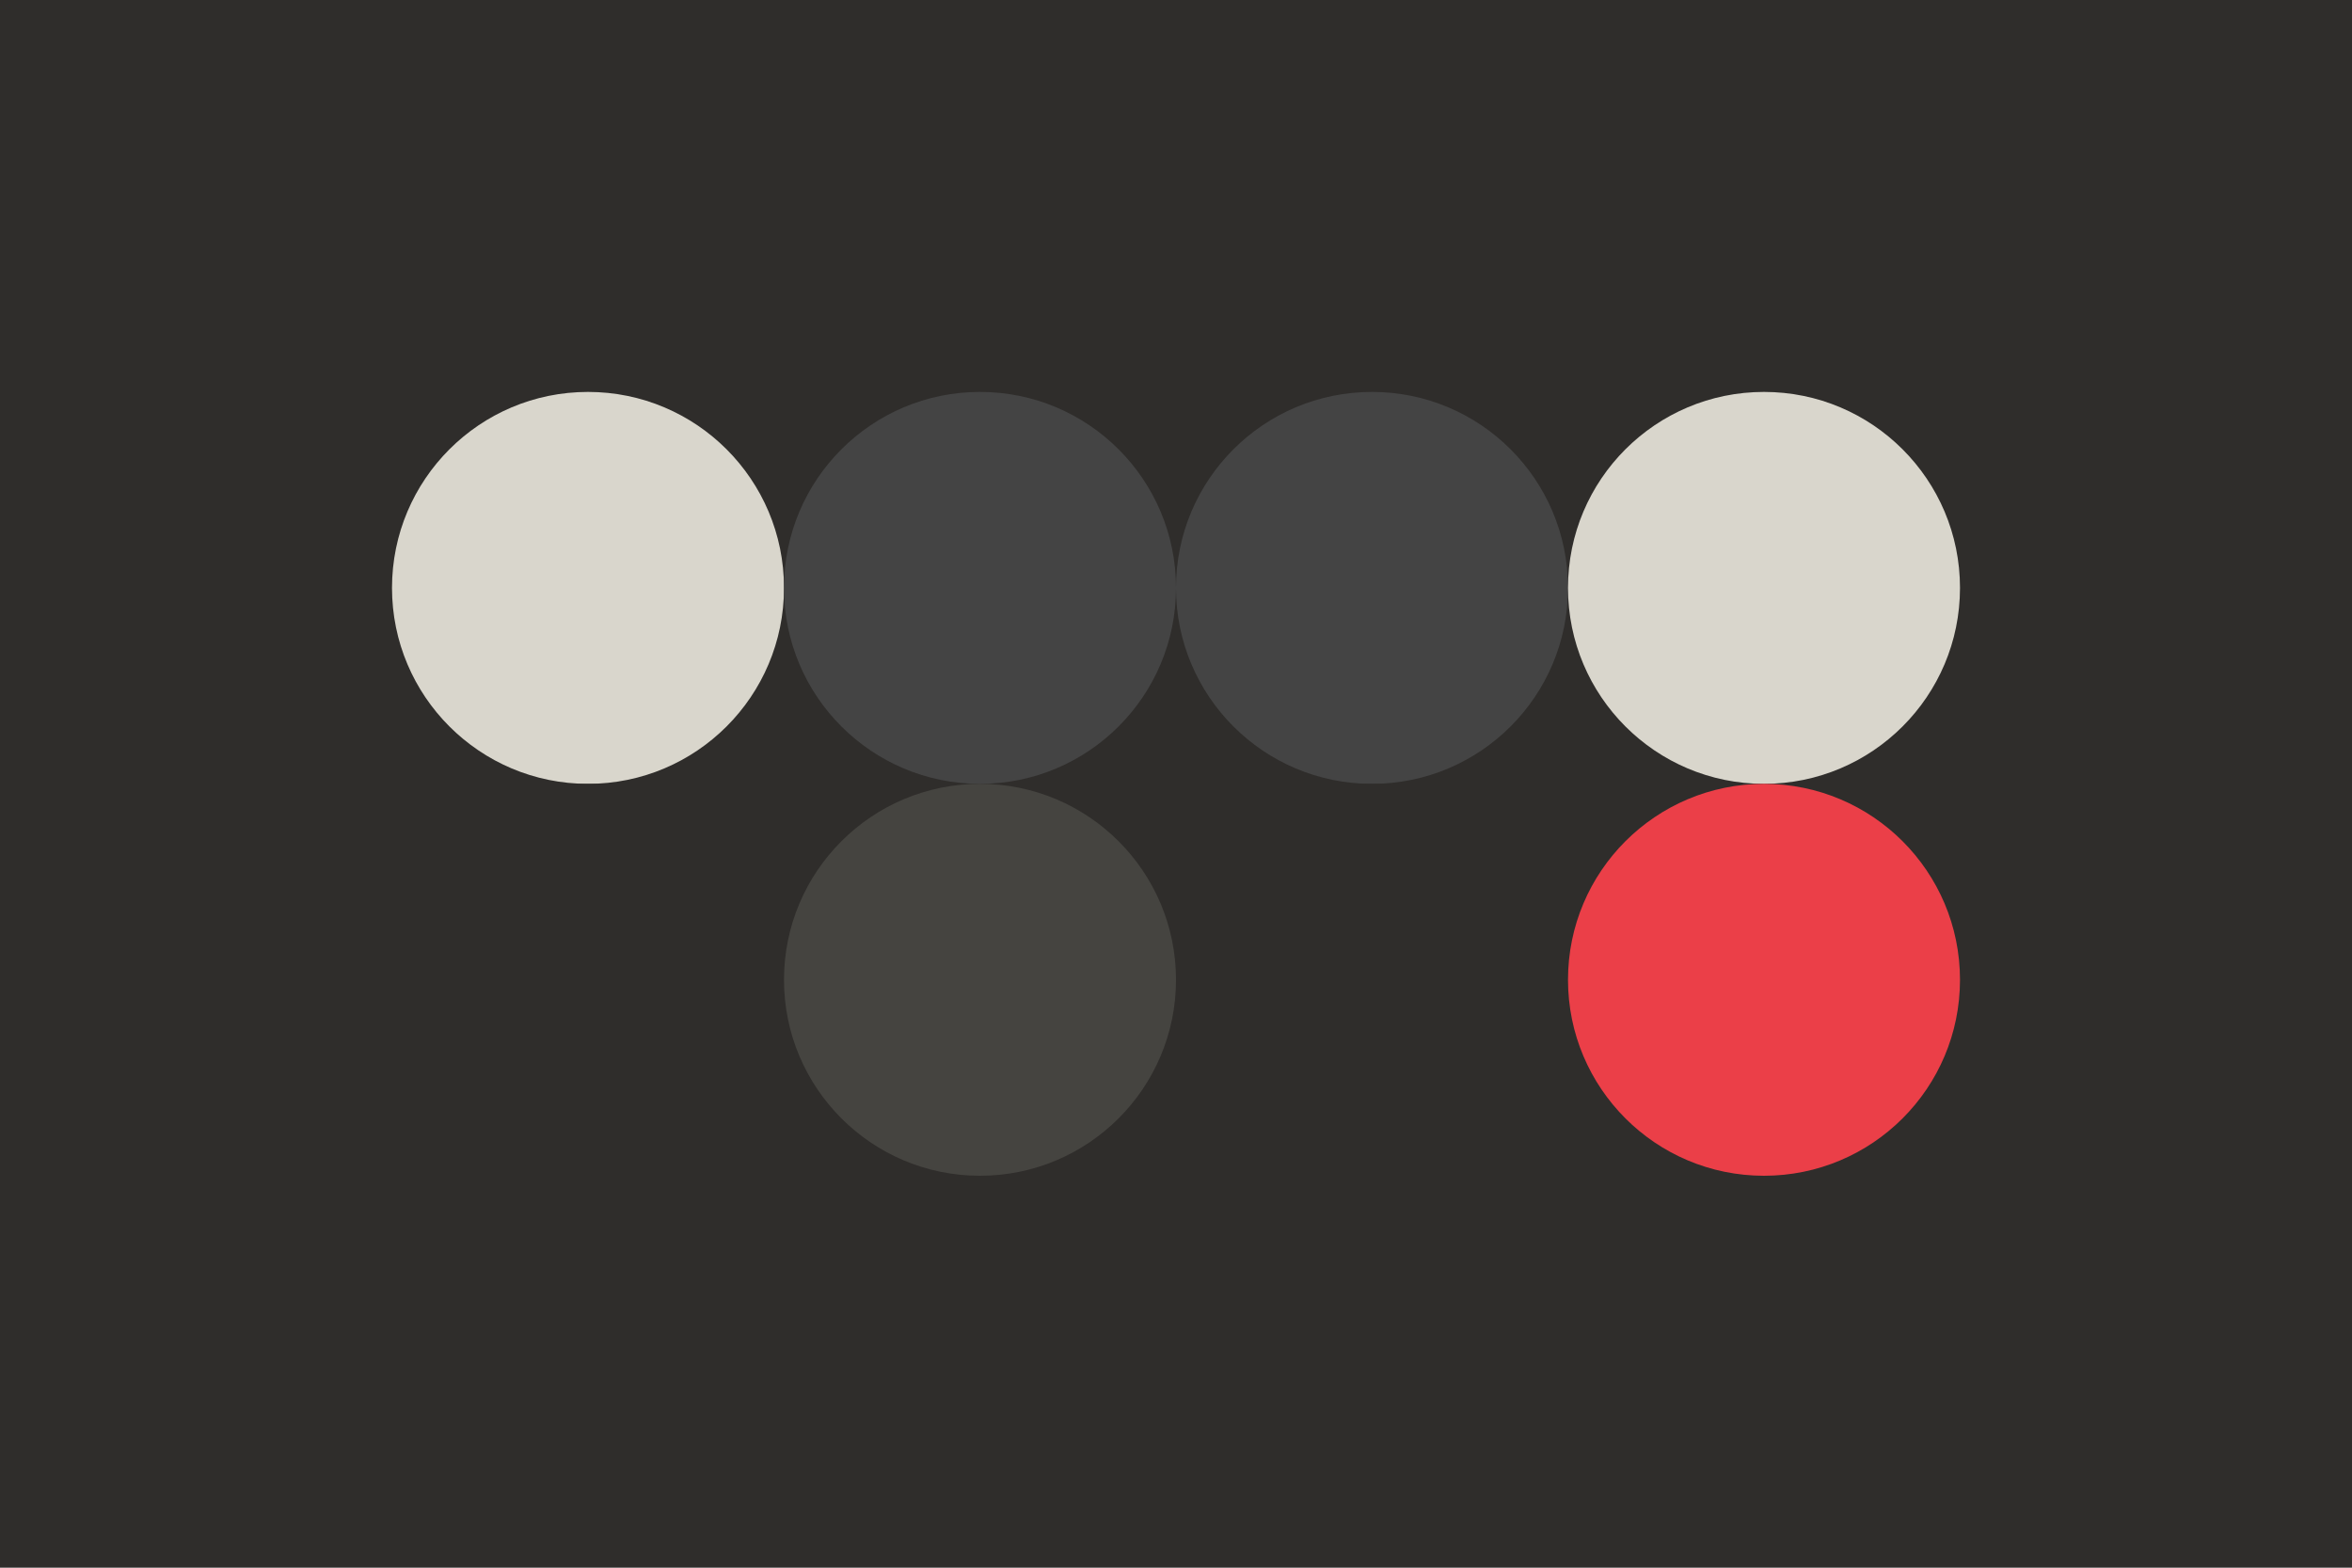
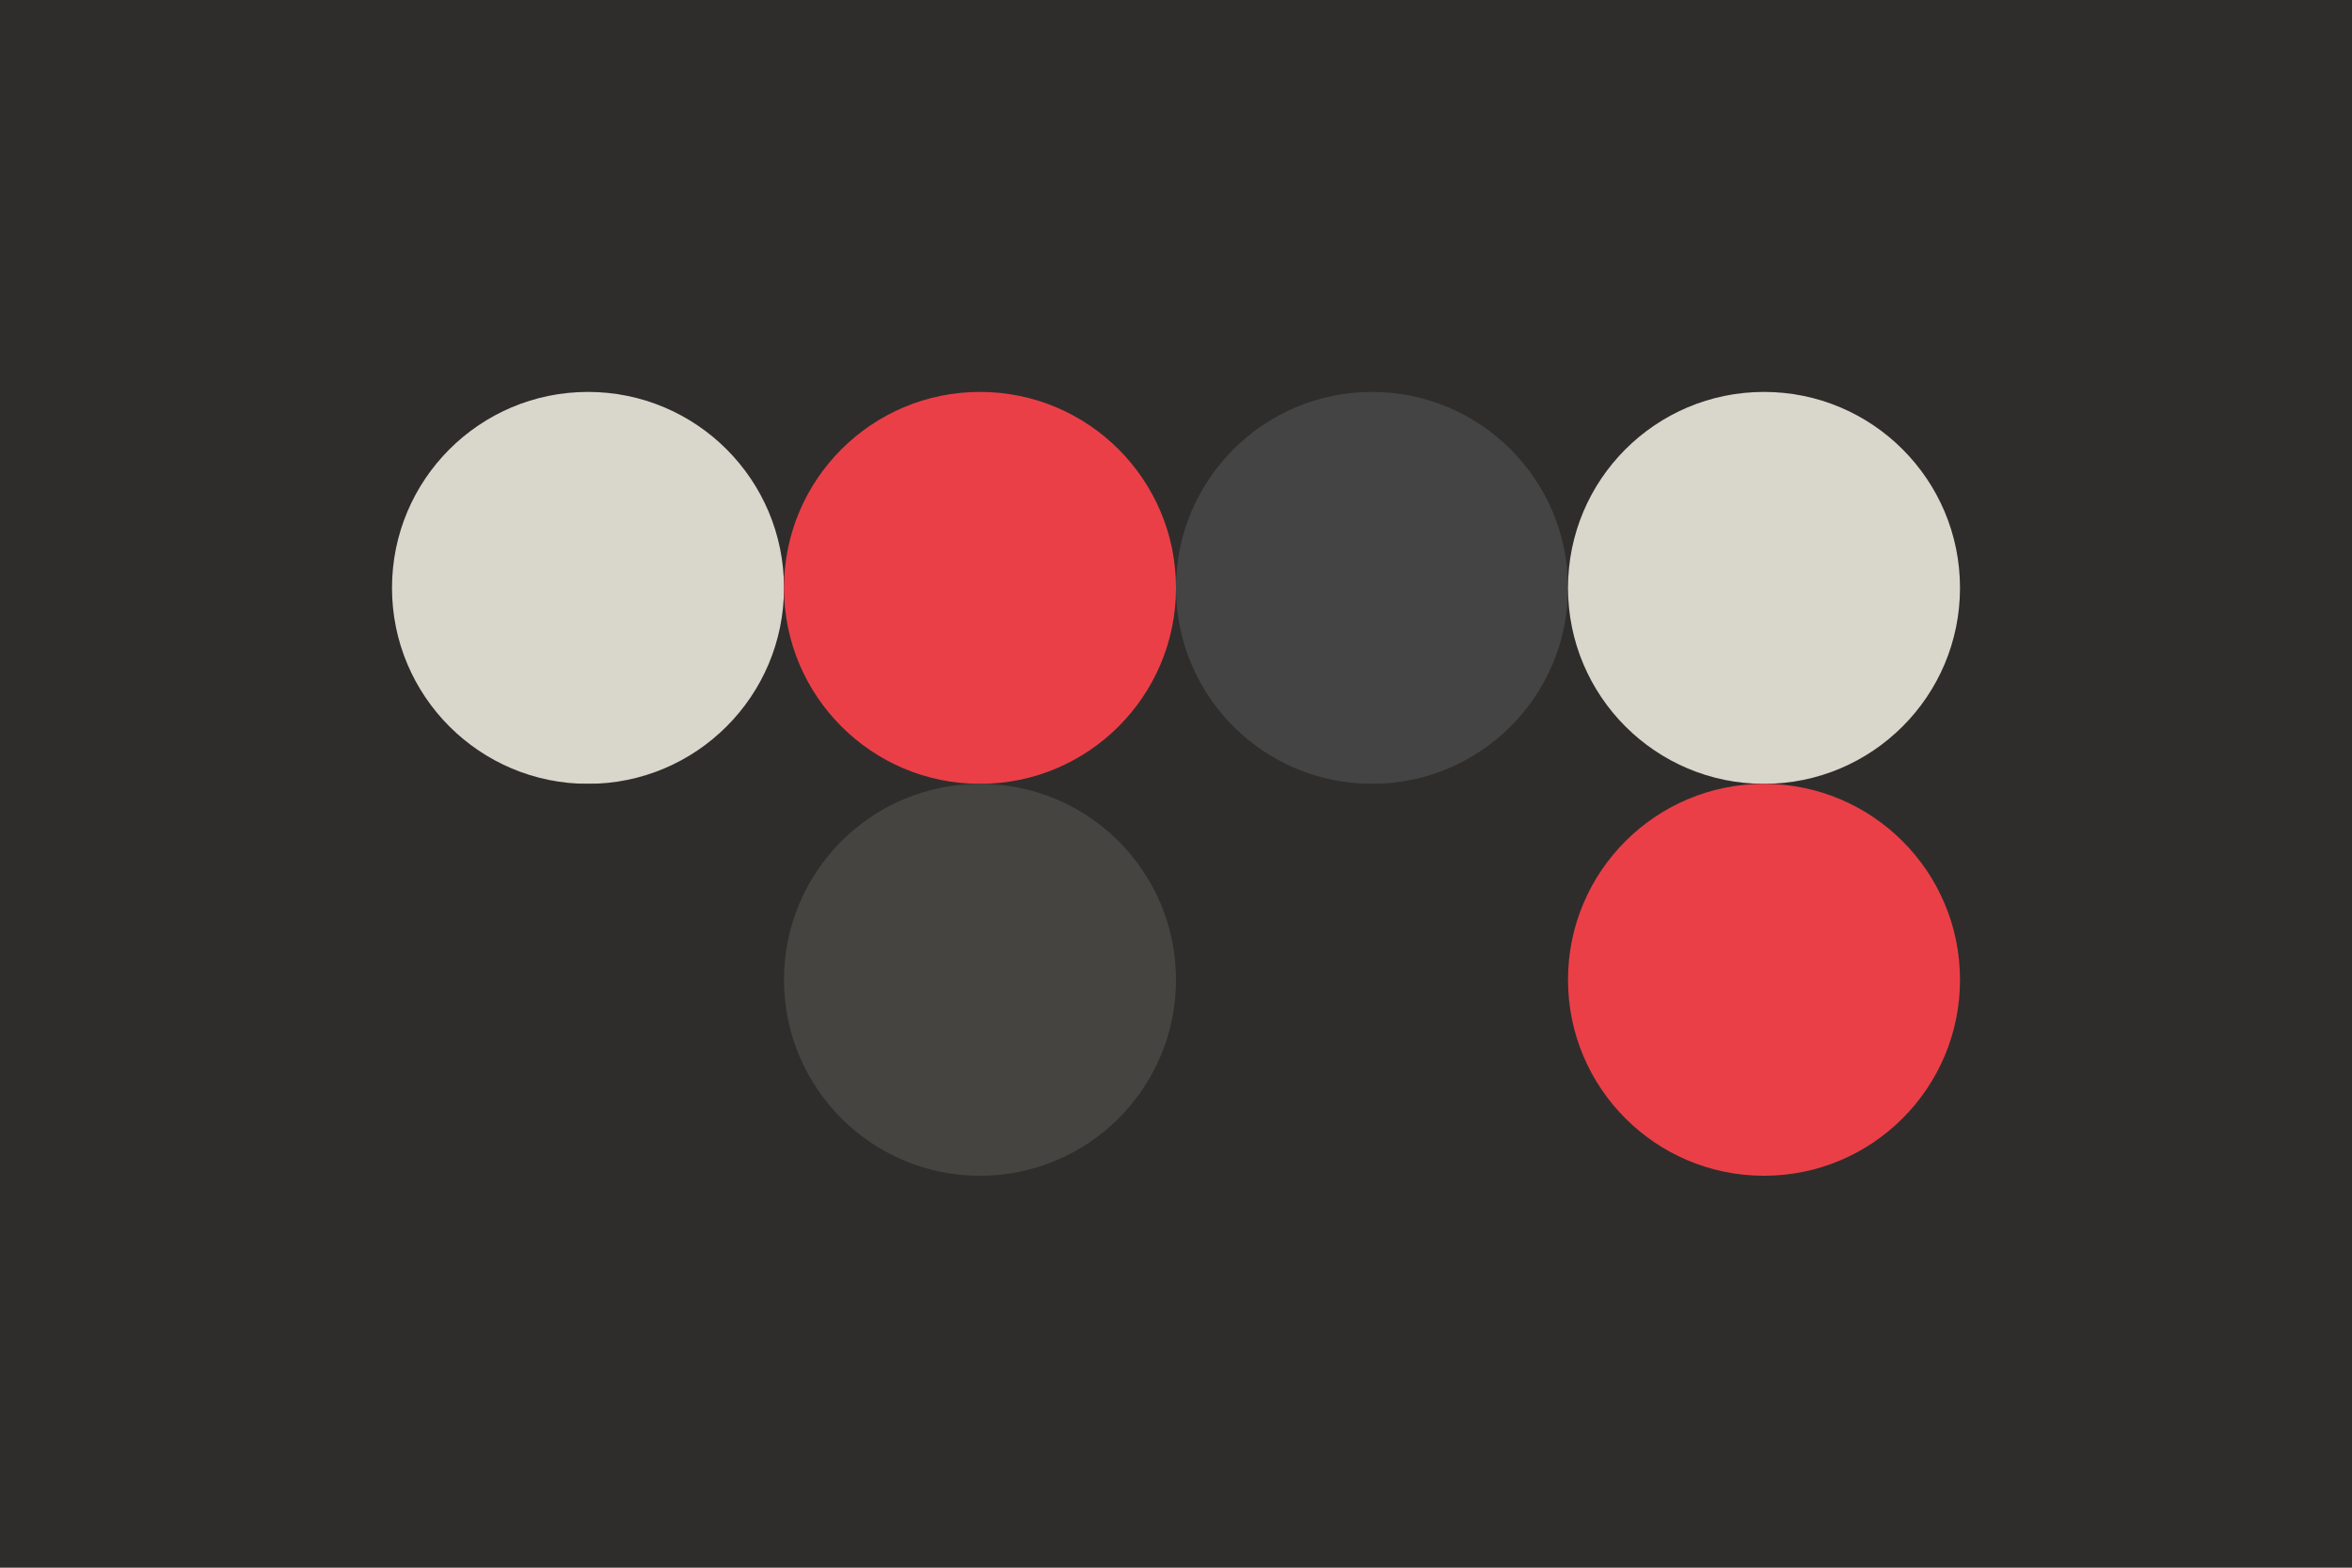
<svg xmlns="http://www.w3.org/2000/svg" width="96px" height="64px" baseProfile="full" version="1.1">
  <rect width="96" height="64" id="background" fill="#2f2d2b" />
  <circle cx="24" cy="24" r="8" id="f_high" fill="#d9d6cc" />
-   <circle cx="40" cy="24" r="8" id="f_med" fill="#444444" />
+   <circle cx="40" cy="24" r="8" id="f_med" fill="#eb3f48" />
  <circle cx="56" cy="24" r="8" id="f_low" fill="#444444" />
  <circle cx="72" cy="24" r="8" id="f_inv" fill="#d9d6cc" />
  <circle cx="24" cy="40" r="8" id="b_high" fill="#2f2d2b" />
  <circle cx="40" cy="40" r="8" id="b_med" fill="#454440" />
  <circle cx="56" cy="40" r="8" id="b_low" fill="#2f2d2b" />
  <circle cx="72" cy="40" r="8" id="b_inv" fill="#eb3f48" />
</svg>
